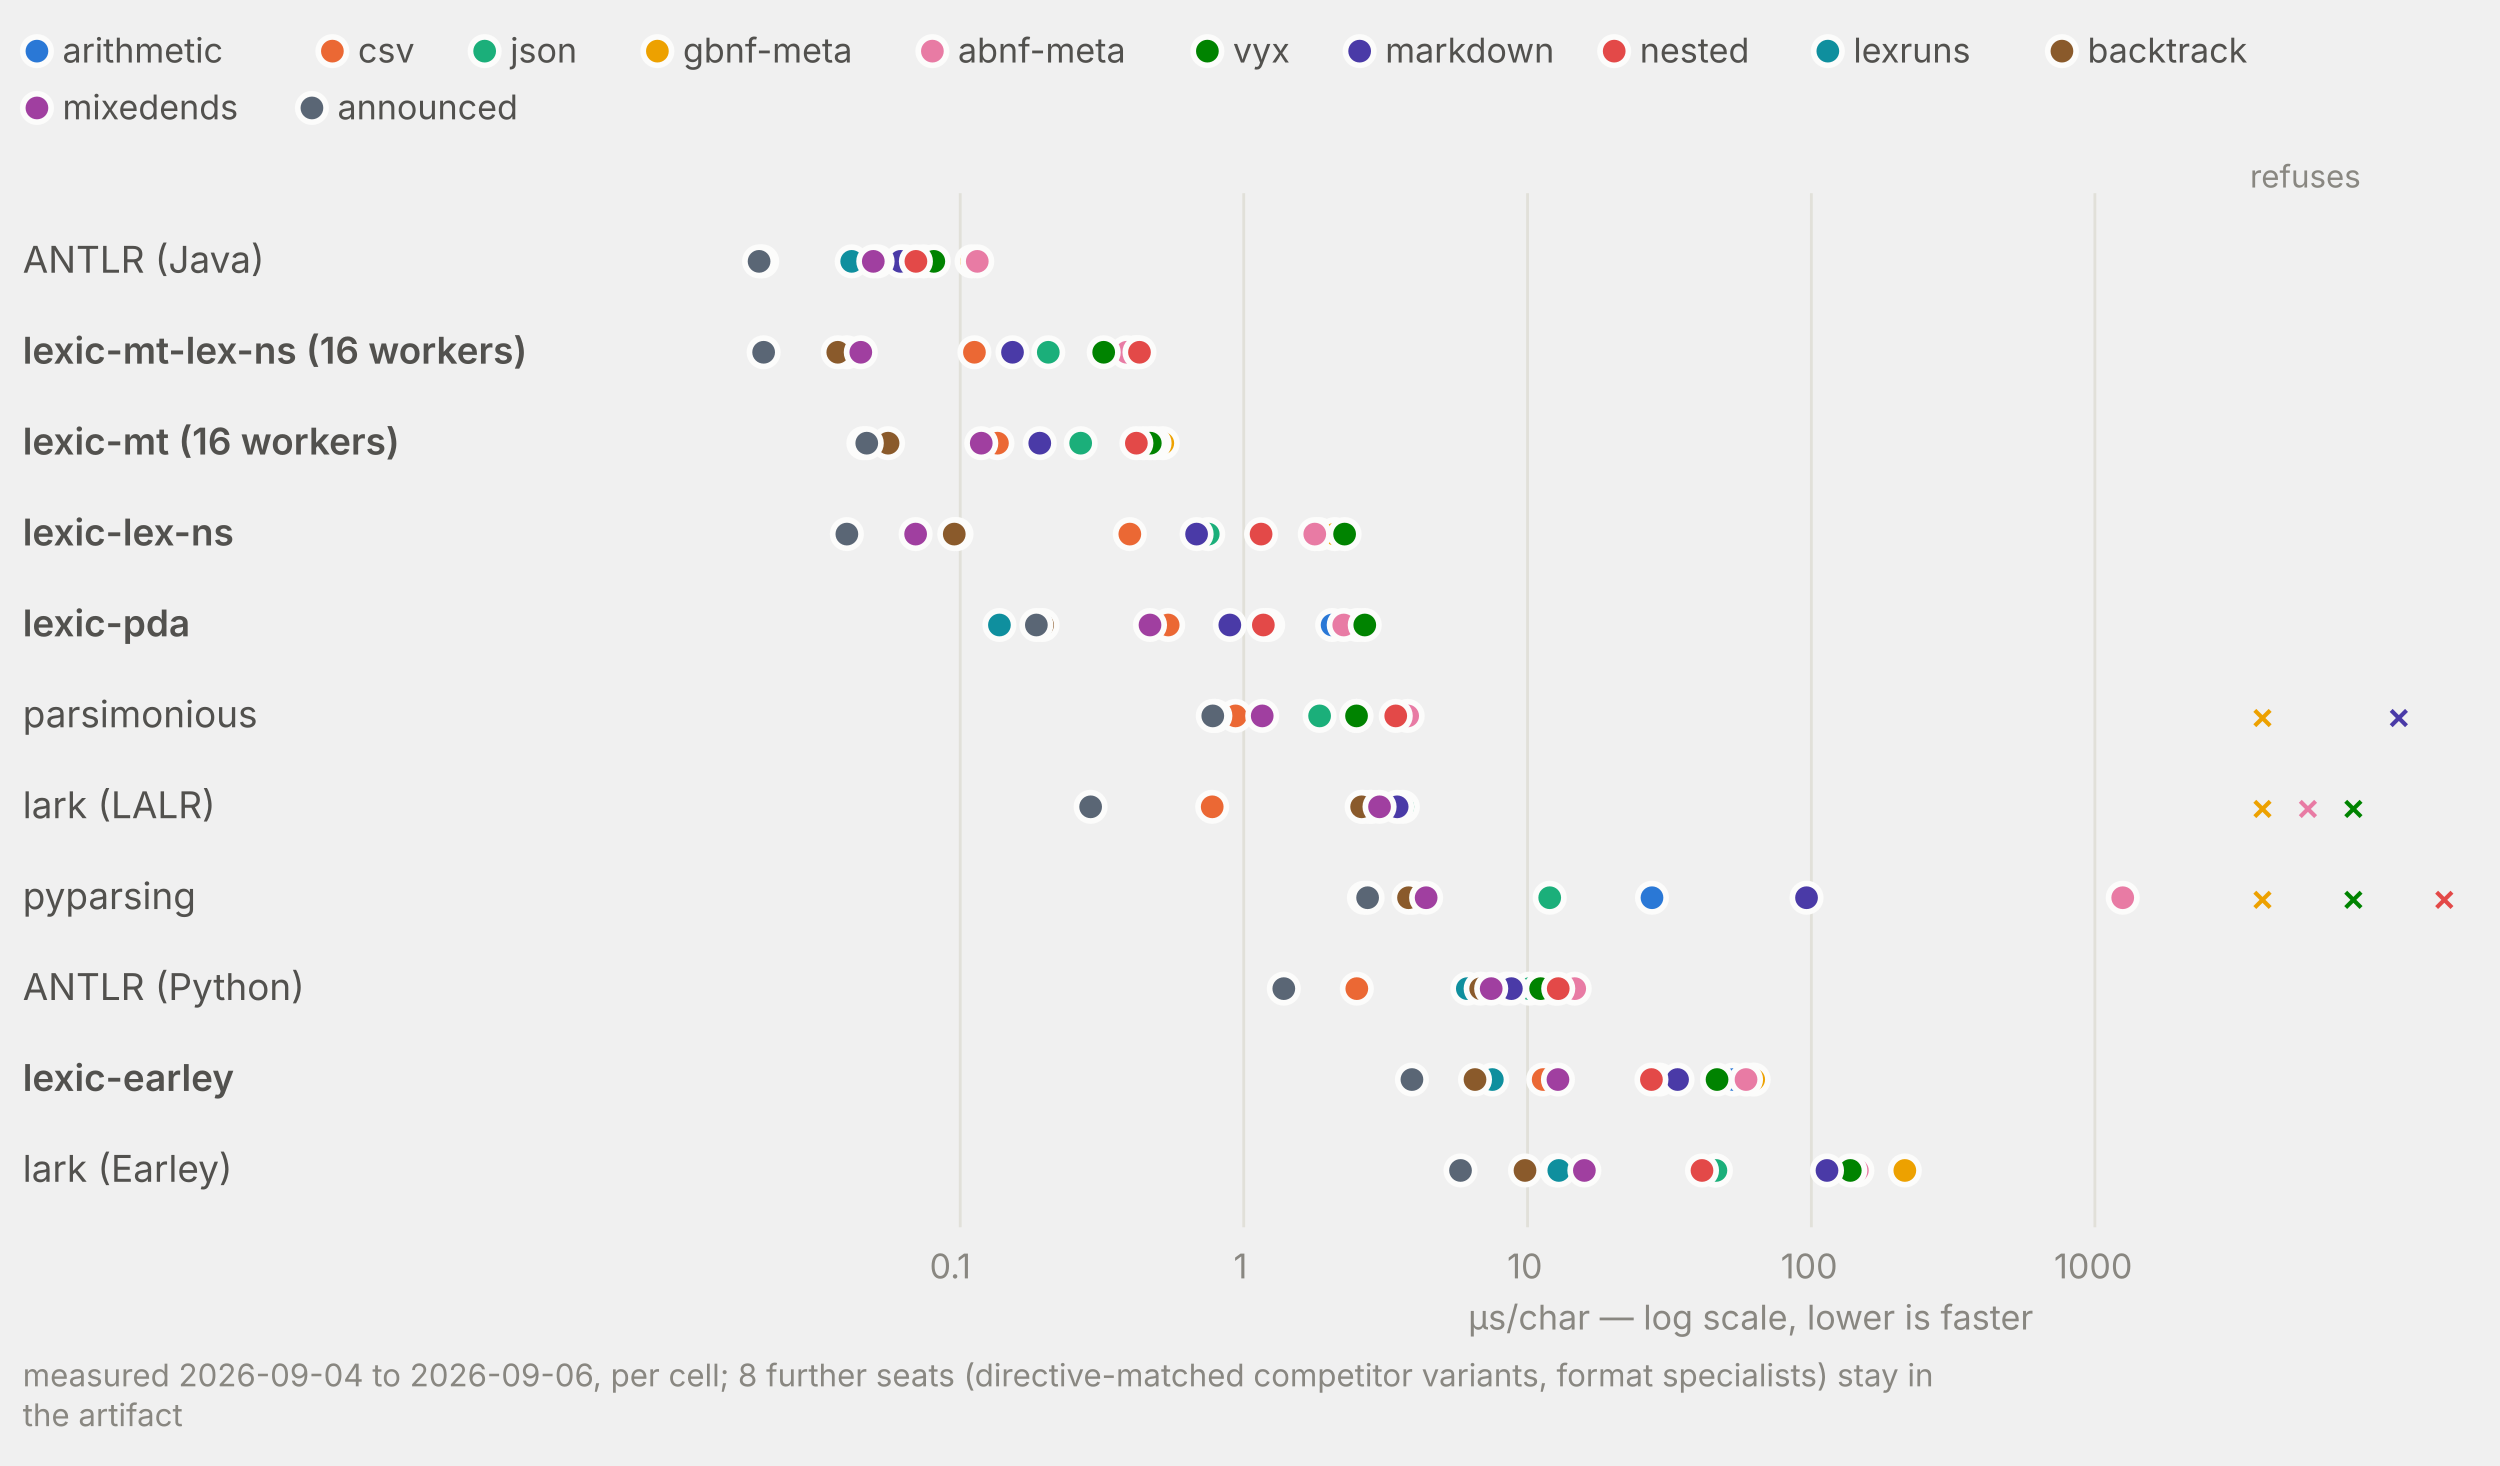
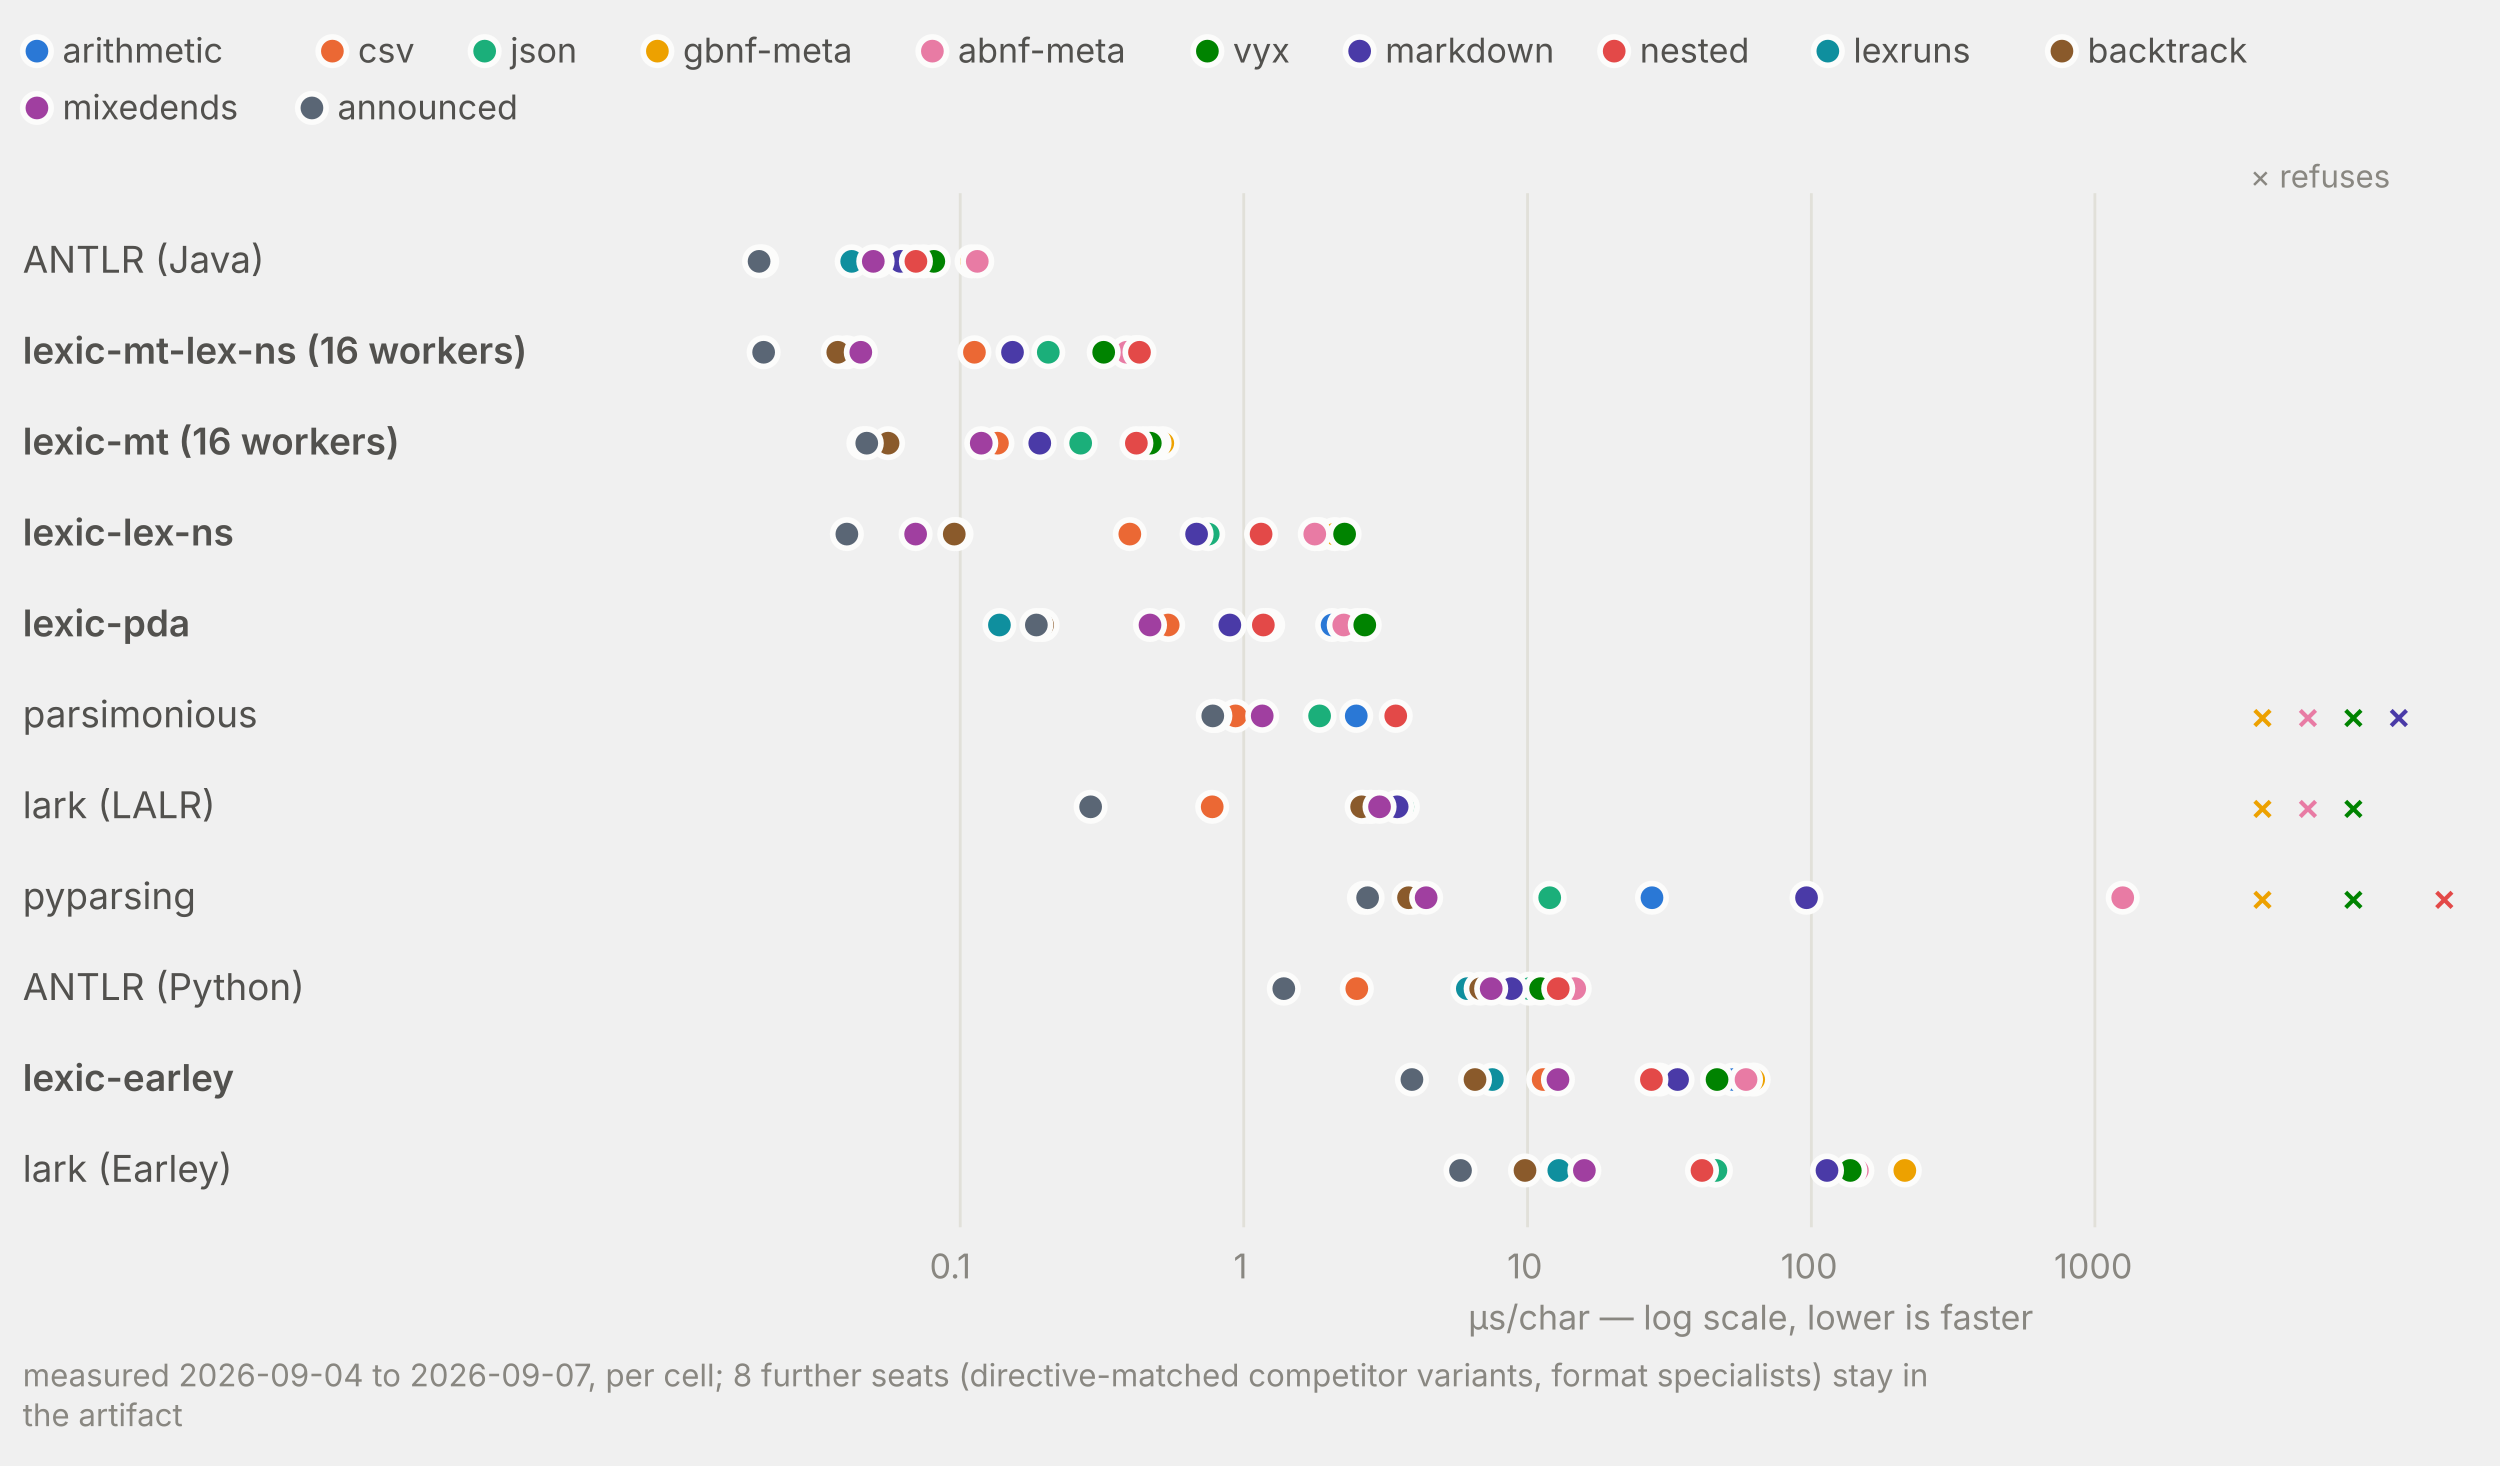
<svg xmlns="http://www.w3.org/2000/svg" viewBox="0 0 880 516" width="880" height="516" role="img" aria-label="Parse speed per engine and grammar, log µs/char">
  <style>
text{font-family:system-ui,-apple-system,'Segoe UI',sans-serif;fill:#52514e}
.p{fill:#0b0b0b}.m{fill:#898781}.b{font-weight:600}
.gl{stroke:#e1e0d9}.ax{stroke:#c3c2b7}
circle{stroke:#fcfcfb;stroke-width:2}
.c0{fill:#2a78d6}.c1{fill:#eb6834}.c2{fill:#1baf7a}.c3{fill:#eda100}
.c4{fill:#e87ba4}.c5{fill:#008300}.c6{fill:#4a3aa7}.c7{fill:#e34948}
.c8{fill:#0f8f9e}.c9{fill:#8a5a2b}.c10{fill:#a03fa0}.c11{fill:#5a6675}
@media(prefers-color-scheme:dark){
text{fill:#c3c2b7}
.p{fill:#ffffff}
.gl{stroke:#2c2c2a}.ax{stroke:#383835}
circle{stroke:#1a1a19}
.c0{fill:#3987e5}.c1{fill:#d95926}.c2{fill:#199e70}.c3{fill:#c98500}
.c4{fill:#d55181}.c5{fill:#2e9e2e}.c6{fill:#9085e9}.c7{fill:#e66767}
.c8{fill:#21a7b8}.c9{fill:#b78655}.c10{fill:#c46fc4}.c11{fill:#96a3b3}
}
</style>
  <circle cx="13.0" cy="18.0" r="5" class="c0" />
  <text x="22.0" y="22.0" font-size="12">arithmetic</text>
  <circle cx="117.0" cy="18.0" r="5" class="c1" />
  <text x="126.0" y="22.0" font-size="12">csv</text>
  <circle cx="170.6" cy="18.0" r="5" class="c2" />
  <text x="179.6" y="22.0" font-size="12">json</text>
  <circle cx="231.4" cy="18.0" r="5" class="c3" />
  <text x="240.4" y="22.0" font-size="12">gbnf-meta</text>
  <circle cx="328.2" cy="18.0" r="5" class="c4" />
  <text x="337.2" y="22.0" font-size="12">abnf-meta</text>
  <circle cx="425.0" cy="18.0" r="5" class="c5" />
  <text x="434.0" y="22.0" font-size="12">vyx</text>
  <circle cx="478.6" cy="18.0" r="5" class="c6" />
  <text x="487.6" y="22.0" font-size="12">markdown</text>
  <circle cx="568.2" cy="18.0" r="5" class="c7" />
  <text x="577.2" y="22.0" font-size="12">nested</text>
  <circle cx="643.4" cy="18.0" r="5" class="c8" />
  <text x="652.4" y="22.0" font-size="12">lexruns</text>
  <circle cx="725.8" cy="18.0" r="5" class="c9" />
  <text x="734.8" y="22.0" font-size="12">backtrack</text>
  <circle cx="13.0" cy="38.0" r="5" class="c10" />
  <text x="22.0" y="42.0" font-size="12">mixedends</text>
  <circle cx="109.8" cy="38.0" r="5" class="c11" />
  <text x="118.8" y="42.0" font-size="12">announced</text>
  <line x1="338.0" y1="68.0" x2="338.0" y2="432.0" class="gl" stroke-width="1" />
  <text x="327.2" y="450.0" font-size="12" class="m">0.1</text>
  <line x1="437.8" y1="68.0" x2="437.8" y2="432.0" class="gl" stroke-width="1" />
  <text x="434.2" y="450.0" font-size="12" class="m">1</text>
  <line x1="537.7" y1="68.0" x2="537.7" y2="432.0" class="gl" stroke-width="1" />
  <text x="530.5" y="450.0" font-size="12" class="m">10</text>
  <line x1="637.6" y1="68.0" x2="637.6" y2="432.0" class="gl" stroke-width="1" />
  <text x="626.8" y="450.0" font-size="12" class="m">100</text>
  <line x1="737.4" y1="68.0" x2="737.4" y2="432.0" class="gl" stroke-width="1" />
  <text x="723.0" y="450.0" font-size="12" class="m">1000</text>
  <text x="516.8" y="468.0" font-size="12" class="m">µs/char — log scale, lower is faster</text>
-   <text x="792.0" y="66.0" font-size="11" class="m">refuses</text>
+   <text x="792.0" y="66.0" font-size="11" class="m">× refuses</text>
  <text x="8.0" y="96.0" font-size="13">ANTLR (Java)</text>
  <circle cx="318.5" cy="92.0" r="5" class="c0" />
  <circle cx="268.3" cy="92.0" r="5" class="c1" />
  <circle cx="325.1" cy="92.0" r="5" class="c2" />
  <circle cx="342.0" cy="92.0" r="5" class="c3" />
  <circle cx="344.0" cy="92.0" r="5" class="c4" />
  <circle cx="328.7" cy="92.0" r="5" class="c5" />
  <circle cx="317.0" cy="92.0" r="5" class="c6" />
  <circle cx="322.4" cy="92.0" r="5" class="c7" />
  <circle cx="299.8" cy="92.0" r="5" class="c8" />
  <circle cx="308.9" cy="92.0" r="5" class="c9" />
  <circle cx="307.4" cy="92.0" r="5" class="c10" />
  <circle cx="267.2" cy="92.0" r="5" class="c11" />
  <text x="8.0" y="128.0" font-size="13" class="b">lexic-mt-lex-ns (16 workers)</text>
  <circle cx="399.9" cy="124.0" r="5" class="c0" />
  <circle cx="343.0" cy="124.0" r="5" class="c1" />
  <circle cx="369.0" cy="124.0" r="5" class="c2" />
  <circle cx="399.9" cy="124.0" r="5" class="c3" />
  <circle cx="396.6" cy="124.0" r="5" class="c4" />
  <circle cx="388.5" cy="124.0" r="5" class="c5" />
  <circle cx="356.4" cy="124.0" r="5" class="c6" />
  <circle cx="401.1" cy="124.0" r="5" class="c7" />
  <circle cx="298.1" cy="124.0" r="5" class="c8" />
  <circle cx="294.9" cy="124.0" r="5" class="c9" />
  <circle cx="303.0" cy="124.0" r="5" class="c10" />
  <circle cx="268.8" cy="124.0" r="5" class="c11" />
  <text x="8.0" y="160.0" font-size="13" class="b">lexic-mt (16 workers)</text>
  <circle cx="402.5" cy="156.0" r="5" class="c0" />
  <circle cx="351.1" cy="156.0" r="5" class="c1" />
  <circle cx="380.4" cy="156.0" r="5" class="c2" />
  <circle cx="409.3" cy="156.0" r="5" class="c3" />
  <circle cx="406.4" cy="156.0" r="5" class="c4" />
  <circle cx="404.9" cy="156.0" r="5" class="c5" />
  <circle cx="366.0" cy="156.0" r="5" class="c6" />
  <circle cx="400.0" cy="156.0" r="5" class="c7" />
  <circle cx="303.9" cy="156.0" r="5" class="c8" />
  <circle cx="312.6" cy="156.0" r="5" class="c9" />
  <circle cx="345.4" cy="156.0" r="5" class="c10" />
  <circle cx="305.1" cy="156.0" r="5" class="c11" />
  <text x="8.0" y="192.0" font-size="13" class="b">lexic-lex-ns</text>
  <circle cx="464.3" cy="188.0" r="5" class="c0" />
  <circle cx="397.7" cy="188.0" r="5" class="c1" />
  <circle cx="425.3" cy="188.0" r="5" class="c2" />
  <circle cx="469.8" cy="188.0" r="5" class="c3" />
  <circle cx="462.8" cy="188.0" r="5" class="c4" />
  <circle cx="473.3" cy="188.0" r="5" class="c5" />
  <circle cx="421.2" cy="188.0" r="5" class="c6" />
  <circle cx="443.9" cy="188.0" r="5" class="c7" />
  <circle cx="336.7" cy="188.0" r="5" class="c8" />
  <circle cx="335.9" cy="188.0" r="5" class="c9" />
  <circle cx="322.3" cy="188.0" r="5" class="c10" />
  <circle cx="298.1" cy="188.0" r="5" class="c11" />
  <text x="8.0" y="224.0" font-size="13" class="b">lexic-pda</text>
  <circle cx="468.9" cy="220.0" r="5" class="c0" />
  <circle cx="411.2" cy="220.0" r="5" class="c1" />
  <circle cx="446.4" cy="220.0" r="5" class="c2" />
  <circle cx="477.8" cy="220.0" r="5" class="c3" />
  <circle cx="473.0" cy="220.0" r="5" class="c4" />
  <circle cx="480.4" cy="220.0" r="5" class="c5" />
  <circle cx="432.9" cy="220.0" r="5" class="c6" />
  <circle cx="444.7" cy="220.0" r="5" class="c7" />
  <circle cx="351.8" cy="220.0" r="5" class="c8" />
  <circle cx="367.0" cy="220.0" r="5" class="c9" />
  <circle cx="404.8" cy="220.0" r="5" class="c10" />
  <circle cx="364.8" cy="220.0" r="5" class="c11" />
  <text x="8.0" y="256.0" font-size="13">parsimonious</text>
  <circle cx="477.4" cy="252.0" r="5" class="c0" />
  <circle cx="434.9" cy="252.0" r="5" class="c1" />
  <circle cx="464.5" cy="252.0" r="5" class="c2" />
  <text x="792.0" y="256.5" font-size="13" class="c3 b">×</text>
-   <circle cx="495.5" cy="252.0" r="5" class="c4" />
-   <circle cx="477.5" cy="252.0" r="5" class="c5" />
+   <text x="808.0" y="256.5" font-size="13" class="c4 b">×</text>
+   <text x="824.0" y="256.5" font-size="13" class="c5 b">×</text>
  <text x="840.0" y="256.5" font-size="13" class="c6 b">×</text>
  <circle cx="491.3" cy="252.0" r="5" class="c7" />
  <circle cx="427.5" cy="252.0" r="5" class="c8" />
  <circle cx="427.8" cy="252.0" r="5" class="c9" />
  <circle cx="444.3" cy="252.0" r="5" class="c10" />
  <circle cx="426.9" cy="252.0" r="5" class="c11" />
  <text x="8.0" y="288.0" font-size="13">lark (LALR)</text>
  <circle cx="482.4" cy="284.0" r="5" class="c0" />
  <circle cx="426.7" cy="284.0" r="5" class="c1" />
  <circle cx="493.8" cy="284.0" r="5" class="c2" />
  <text x="792.0" y="288.5" font-size="13" class="c3 b">×</text>
  <text x="808.0" y="288.5" font-size="13" class="c4 b">×</text>
  <text x="824.0" y="288.5" font-size="13" class="c5 b">×</text>
  <circle cx="491.8" cy="284.0" r="5" class="c6" />
  <circle cx="482.5" cy="284.0" r="5" class="c7" />
  <circle cx="479.7" cy="284.0" r="5" class="c8" />
  <circle cx="479.3" cy="284.0" r="5" class="c9" />
  <circle cx="485.6" cy="284.0" r="5" class="c10" />
  <circle cx="383.9" cy="284.0" r="5" class="c11" />
  <text x="8.0" y="320.0" font-size="13">pyparsing</text>
  <circle cx="581.5" cy="316.0" r="5" class="c0" />
  <circle cx="497.3" cy="316.0" r="5" class="c1" />
  <circle cx="545.5" cy="316.0" r="5" class="c2" />
  <text x="792.0" y="320.5" font-size="13" class="c3 b">×</text>
  <circle cx="747.2" cy="316.0" r="5" class="c4" />
  <text x="824.0" y="320.5" font-size="13" class="c5 b">×</text>
  <circle cx="635.9" cy="316.0" r="5" class="c6" />
  <text x="856.0" y="320.5" font-size="13" class="c7 b">×</text>
  <circle cx="480.1" cy="316.0" r="5" class="c8" />
  <circle cx="495.8" cy="316.0" r="5" class="c9" />
  <circle cx="502.0" cy="316.0" r="5" class="c10" />
  <circle cx="481.4" cy="316.0" r="5" class="c11" />
  <text x="8.0" y="352.0" font-size="13">ANTLR (Python)</text>
  <circle cx="530.3" cy="348.0" r="5" class="c0" />
  <circle cx="477.6" cy="348.0" r="5" class="c1" />
  <circle cx="538.3" cy="348.0" r="5" class="c2" />
  <circle cx="547.5" cy="348.0" r="5" class="c3" />
  <circle cx="554.3" cy="348.0" r="5" class="c4" />
  <circle cx="542.3" cy="348.0" r="5" class="c5" />
  <circle cx="532.0" cy="348.0" r="5" class="c6" />
  <circle cx="548.5" cy="348.0" r="5" class="c7" />
  <circle cx="516.5" cy="348.0" r="5" class="c8" />
  <circle cx="521.2" cy="348.0" r="5" class="c9" />
  <circle cx="524.9" cy="348.0" r="5" class="c10" />
  <circle cx="451.9" cy="348.0" r="5" class="c11" />
  <text x="8.0" y="384.0" font-size="13" class="b">lexic-earley</text>
  <circle cx="610.1" cy="380.0" r="5" class="c0" />
  <circle cx="543.2" cy="380.0" r="5" class="c1" />
  <circle cx="584.1" cy="380.0" r="5" class="c2" />
  <circle cx="617.3" cy="380.0" r="5" class="c3" />
  <circle cx="614.6" cy="380.0" r="5" class="c4" />
  <circle cx="604.4" cy="380.0" r="5" class="c5" />
  <circle cx="590.5" cy="380.0" r="5" class="c6" />
  <circle cx="581.3" cy="380.0" r="5" class="c7" />
  <circle cx="525.3" cy="380.0" r="5" class="c8" />
  <circle cx="519.2" cy="380.0" r="5" class="c9" />
  <circle cx="548.4" cy="380.0" r="5" class="c10" />
  <circle cx="497.0" cy="380.0" r="5" class="c11" />
  <text x="8.0" y="416.0" font-size="13">lark (Earley)</text>
  <circle cx="603.7" cy="412.0" r="5" class="c0" />
  <circle cx="547.9" cy="412.0" r="5" class="c1" />
  <circle cx="604.0" cy="412.0" r="5" class="c2" />
  <circle cx="670.5" cy="412.0" r="5" class="c3" />
  <circle cx="653.8" cy="412.0" r="5" class="c4" />
  <circle cx="651.3" cy="412.0" r="5" class="c5" />
  <circle cx="643.1" cy="412.0" r="5" class="c6" />
  <circle cx="599.1" cy="412.0" r="5" class="c7" />
  <circle cx="548.7" cy="412.0" r="5" class="c8" />
  <circle cx="536.8" cy="412.0" r="5" class="c9" />
  <circle cx="557.7" cy="412.0" r="5" class="c10" />
  <circle cx="514.1" cy="412.0" r="5" class="c11" />
-   <text x="8.0" y="488.0" font-size="11" class="m">measured 2026-09-04 to 2026-09-06, per cell; 8 further seats (directive-matched competitor variants, format specialists) stay in</text>
+   <text x="8.0" y="488.0" font-size="11" class="m">measured 2026-09-04 to 2026-09-07, per cell; 8 further seats (directive-matched competitor variants, format specialists) stay in</text>
  <text x="8.0" y="502.0" font-size="11" class="m">the artifact</text>
</svg>
